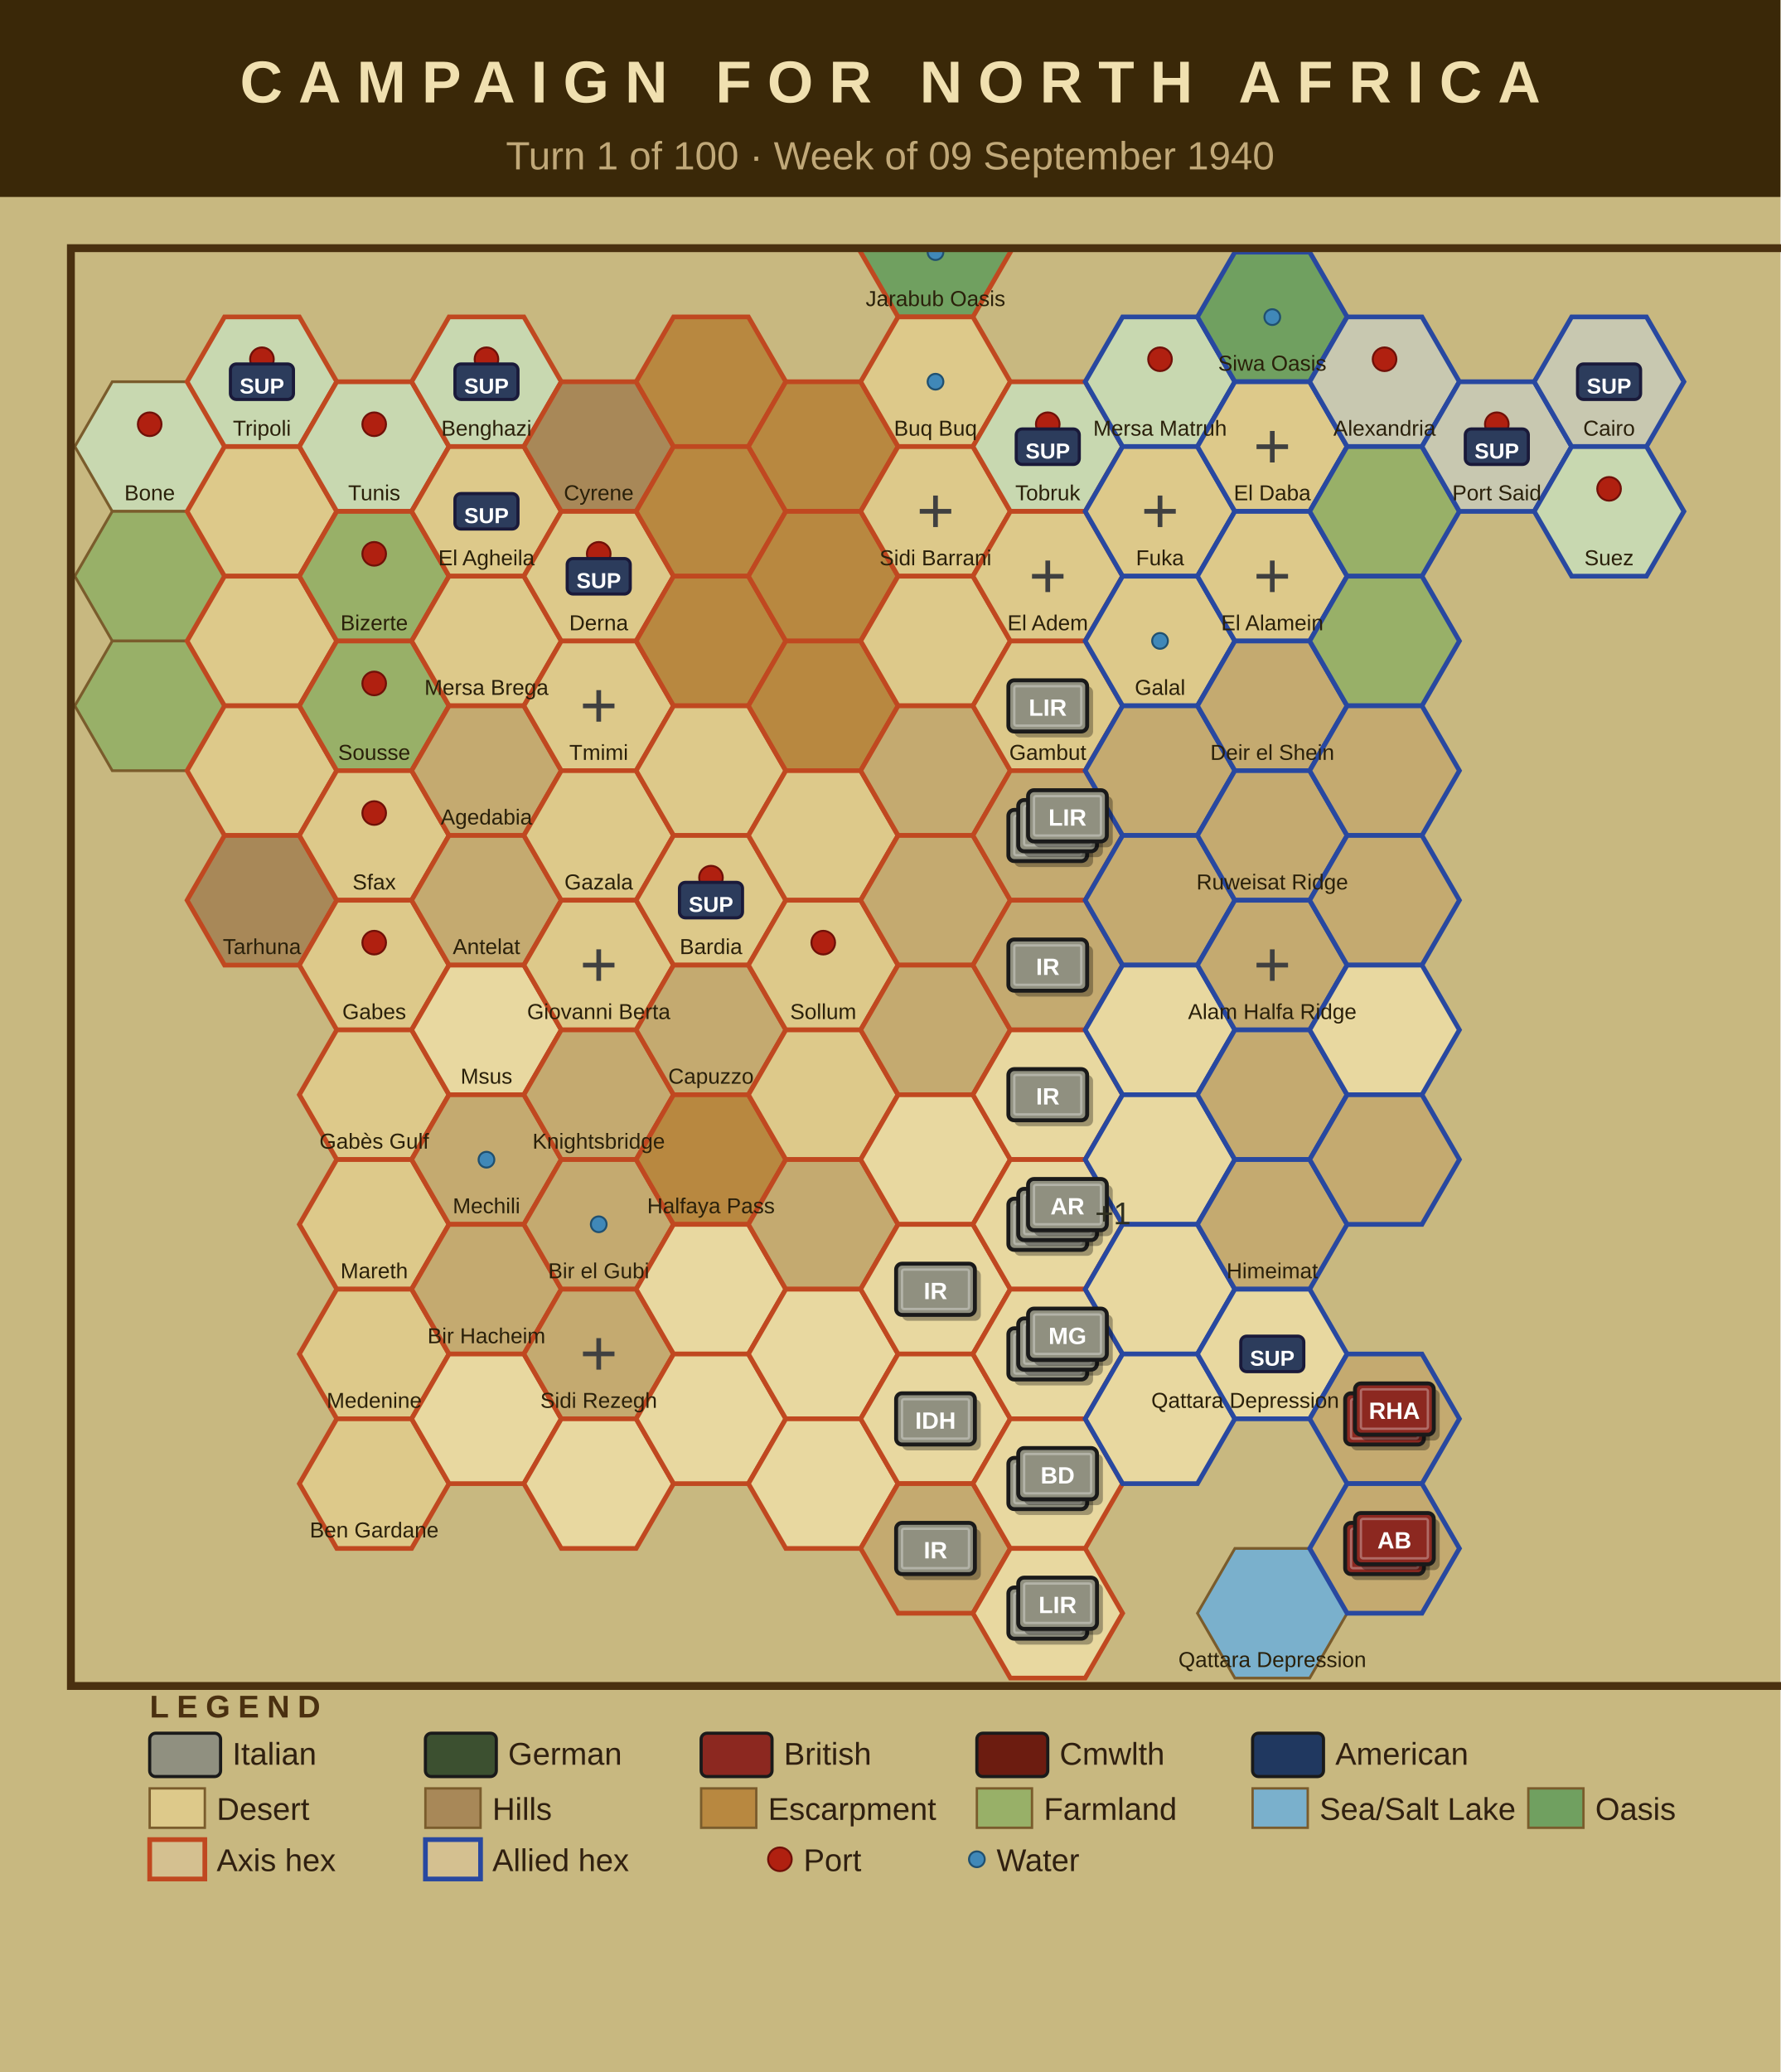
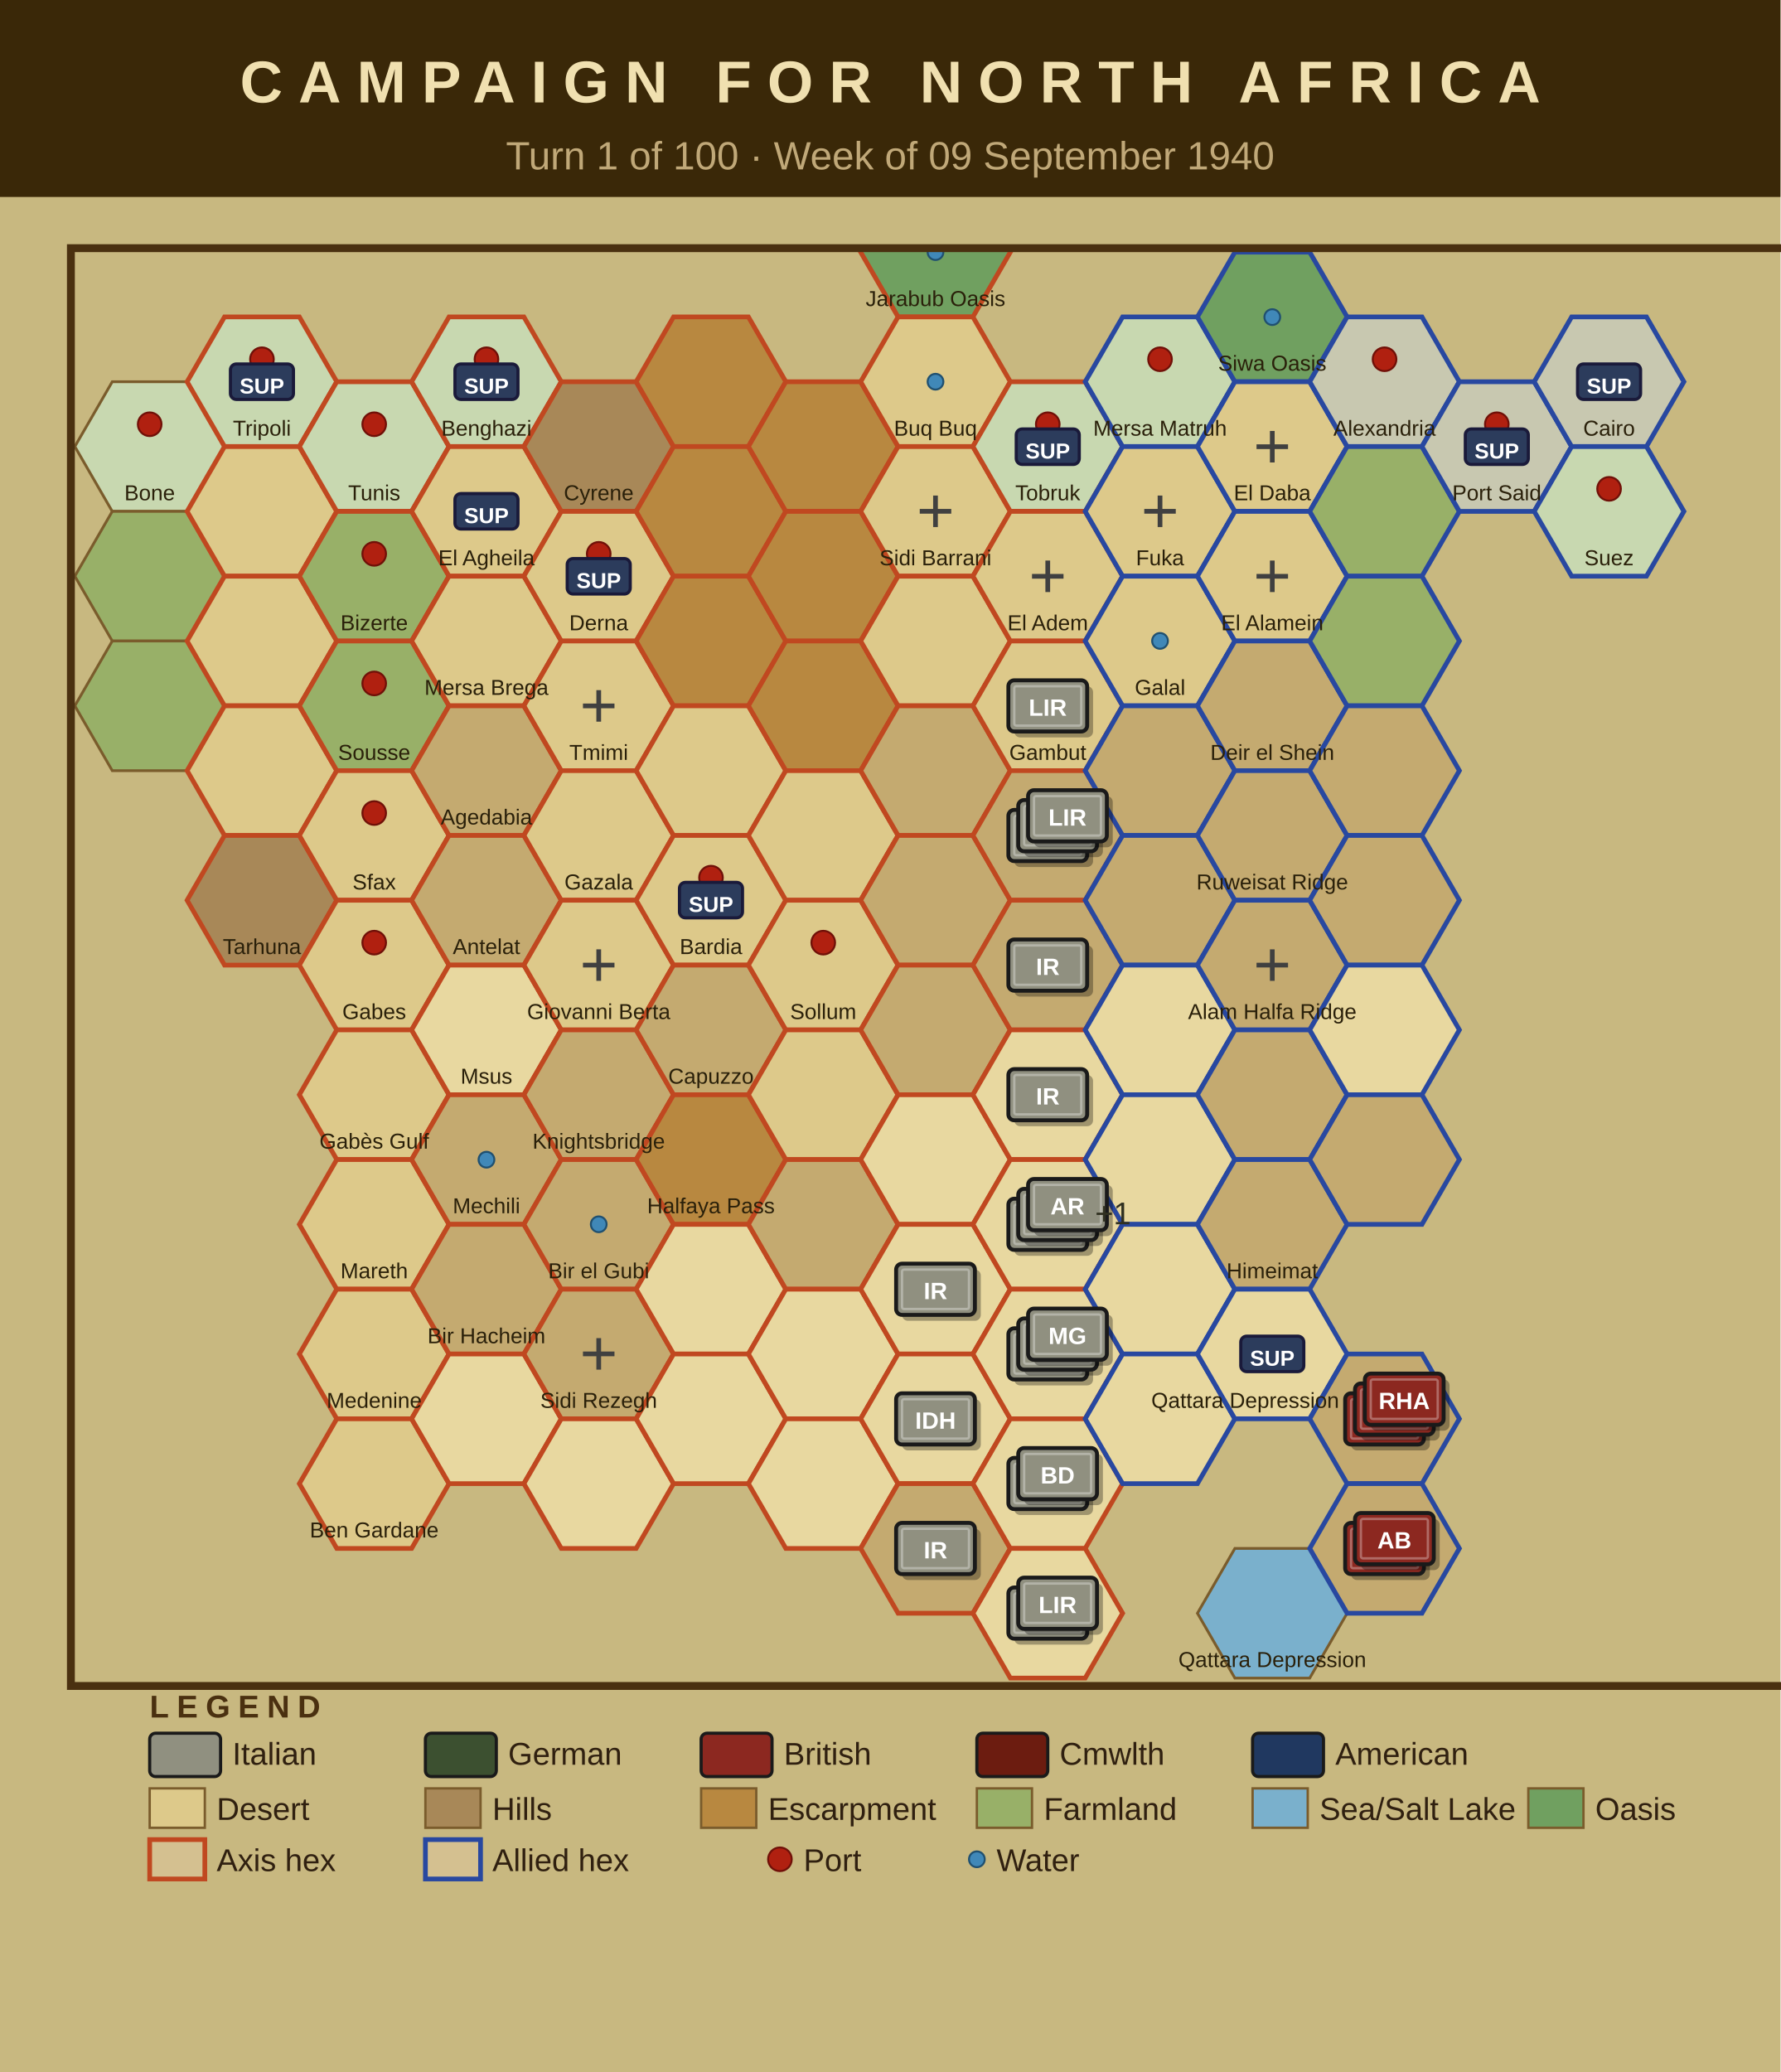
<svg xmlns="http://www.w3.org/2000/svg" width="452" height="526" font-family="Arial Narrow,Arial,Helvetica,sans-serif">
  <defs>
    <clipPath id="mc">
      <rect x="18.0" y="63.0" width="435.5" height="365.0" />
    </clipPath>
  </defs>
  <rect width="452" height="526" fill="#c8b880" />
  <rect x="0" y="0" width="452" height="50" fill="#3a2808" />
  <text x="226" y="26" text-anchor="middle" font-size="15" font-weight="bold" letter-spacing="4" fill="#f0e0b0">CAMPAIGN FOR NORTH AFRICA</text>
  <text x="226" y="43" text-anchor="middle" font-size="10" fill="#c0a878">Turn 1 of 100  ·  Week of 09 September 1940</text>
  <g id="tiles" clip-path="url(#mc)">
    <polygon points="57.00,113.36 47.50,129.82 28.50,129.82 19.00,113.36 28.50,96.91 47.50,96.91" fill="#c8d8b0" stroke="#7a5c2c" stroke-width="0.7" />
    <circle cx="38.0" cy="107.7" r="3" fill="#b02010" stroke="#701008" stroke-width="0.5" />
    <polygon points="57.00,146.27 47.50,162.73 28.50,162.73 19.00,146.27 28.50,129.82 47.50,129.82" fill="#98b068" stroke="#7a5c2c" stroke-width="0.7" />
    <polygon points="57.00,179.18 47.50,195.64 28.50,195.64 19.00,179.18 28.50,162.73 47.50,162.73" fill="#98b068" stroke="#7a5c2c" stroke-width="0.7" />
    <polygon points="85.50,96.91 76.00,113.36 57.00,113.36 47.50,96.91 57.00,80.45 76.00,80.45" fill="#c8d8b0" stroke="#c04820" stroke-width="1.2" />
    <circle cx="66.5" cy="91.2" r="3" fill="#b02010" stroke="#701008" stroke-width="0.5" />
    <polygon points="85.50,129.82 76.00,146.27 57.00,146.27 47.50,129.82 57.00,113.36 76.00,113.36" fill="#ddc98a" stroke="#c04820" stroke-width="1.2" />
    <polygon points="85.50,162.73 76.00,179.18 57.00,179.18 47.50,162.73 57.00,146.27 76.00,146.27" fill="#ddc98a" stroke="#c04820" stroke-width="1.2" />
    <polygon points="85.50,195.64 76.00,212.09 57.00,212.09 47.50,195.64 57.00,179.18 76.00,179.18" fill="#ddc98a" stroke="#c04820" stroke-width="1.2" />
    <polygon points="85.50,228.54 76.00,245.00 57.00,245.00 47.50,228.54 57.00,212.09 76.00,212.09" fill="#a88858" stroke="#c04820" stroke-width="1.2" />
    <polygon points="114.00,113.36 104.50,129.82 85.50,129.82 76.00,113.36 85.50,96.91 104.50,96.91" fill="#c8d8b0" stroke="#c04820" stroke-width="1.2" />
    <circle cx="95.0" cy="107.7" r="3" fill="#b02010" stroke="#701008" stroke-width="0.5" />
    <polygon points="114.00,146.27 104.50,162.73 85.50,162.73 76.00,146.27 85.50,129.82 104.50,129.82" fill="#98b068" stroke="#c04820" stroke-width="1.2" />
    <circle cx="95.0" cy="140.6" r="3" fill="#b02010" stroke="#701008" stroke-width="0.5" />
    <polygon points="114.00,179.18 104.50,195.64 85.50,195.64 76.00,179.18 85.50,162.73 104.50,162.73" fill="#98b068" stroke="#c04820" stroke-width="1.2" />
    <circle cx="95.0" cy="173.5" r="3" fill="#b02010" stroke="#701008" stroke-width="0.5" />
    <polygon points="114.00,212.09 104.50,228.54 85.50,228.54 76.00,212.09 85.50,195.64 104.50,195.64" fill="#ddc98a" stroke="#c04820" stroke-width="1.2" />
    <circle cx="95.0" cy="206.4" r="3" fill="#b02010" stroke="#701008" stroke-width="0.5" />
    <polygon points="114.00,245.00 104.50,261.45 85.50,261.45 76.00,245.00 85.50,228.54 104.50,228.54" fill="#ddc98a" stroke="#c04820" stroke-width="1.2" />
    <circle cx="95.0" cy="239.3" r="3" fill="#b02010" stroke="#701008" stroke-width="0.5" />
    <polygon points="114.00,277.91 104.50,294.36 85.50,294.36 76.00,277.91 85.50,261.45 104.50,261.45" fill="#ddc98a" stroke="#c04820" stroke-width="1.2" />
    <polygon points="114.00,310.82 104.50,327.27 85.50,327.27 76.00,310.82 85.50,294.36 104.50,294.36" fill="#ddc98a" stroke="#c04820" stroke-width="1.2" />
    <polygon points="114.00,343.73 104.50,360.18 85.50,360.18 76.00,343.73 85.50,327.27 104.50,327.27" fill="#ddc98a" stroke="#c04820" stroke-width="1.2" />
    <polygon points="114.00,376.64 104.50,393.09 85.50,393.09 76.00,376.64 85.50,360.18 104.50,360.18" fill="#ddc98a" stroke="#c04820" stroke-width="1.2" />
    <polygon points="142.50,96.91 133.00,113.36 114.00,113.36 104.50,96.91 114.00,80.45 133.00,80.45" fill="#c8d8b0" stroke="#c04820" stroke-width="1.2" />
    <circle cx="123.5" cy="91.2" r="3" fill="#b02010" stroke="#701008" stroke-width="0.5" />
    <polygon points="142.50,129.82 133.00,146.27 114.00,146.27 104.50,129.82 114.00,113.36 133.00,113.36" fill="#ddc98a" stroke="#c04820" stroke-width="1.2" />
    <polygon points="142.50,162.73 133.00,179.18 114.00,179.18 104.50,162.73 114.00,146.27 133.00,146.27" fill="#ddc98a" stroke="#c04820" stroke-width="1.2" />
    <polygon points="142.50,195.64 133.00,212.09 114.00,212.09 104.50,195.64 114.00,179.18 133.00,179.18" fill="#c4aa70" stroke="#c04820" stroke-width="1.2" />
    <polygon points="142.50,228.54 133.00,245.00 114.00,245.00 104.50,228.54 114.00,212.09 133.00,212.09" fill="#c4aa70" stroke="#c04820" stroke-width="1.2" />
    <polygon points="142.50,261.45 133.00,277.91 114.00,277.91 104.50,261.45 114.00,245.00 133.00,245.00" fill="#e8d8a0" stroke="#c04820" stroke-width="1.2" />
    <polygon points="142.50,294.36 133.00,310.82 114.00,310.82 104.50,294.36 114.00,277.91 133.00,277.91" fill="#c4aa70" stroke="#c04820" stroke-width="1.2" />
    <circle cx="123.5" cy="294.4" r="2" fill="#4088b8" stroke="#205070" stroke-width="0.5" />
    <polygon points="142.50,327.27 133.00,343.73 114.00,343.73 104.50,327.27 114.00,310.82 133.00,310.82" fill="#c4aa70" stroke="#c04820" stroke-width="1.2" />
    <polygon points="142.50,360.18 133.00,376.64 114.00,376.64 104.50,360.18 114.00,343.73 133.00,343.73" fill="#e8d8a0" stroke="#c04820" stroke-width="1.2" />
    <polygon points="171.00,113.36 161.50,129.82 142.50,129.82 133.00,113.36 142.50,96.91 161.50,96.91" fill="#a88858" stroke="#c04820" stroke-width="1.2" />
    <polygon points="171.00,146.27 161.50,162.73 142.50,162.73 133.00,146.27 142.50,129.82 161.50,129.82" fill="#ddc98a" stroke="#c04820" stroke-width="1.2" />
    <circle cx="152.0" cy="140.6" r="3" fill="#b02010" stroke="#701008" stroke-width="0.5" />
    <polygon points="171.00,179.18 161.50,195.64 142.50,195.64 133.00,179.18 142.50,162.73 161.50,162.73" fill="#ddc98a" stroke="#c04820" stroke-width="1.2" />
    <line x1="148.0" y1="179.2" x2="156.0" y2="179.2" stroke="#404040" stroke-width="1.2" />
    <line x1="152.0" y1="175.2" x2="152.0" y2="183.2" stroke="#404040" stroke-width="1.2" />
    <polygon points="171.00,212.09 161.50,228.54 142.50,228.54 133.00,212.09 142.50,195.64 161.50,195.64" fill="#ddc98a" stroke="#c04820" stroke-width="1.2" />
    <polygon points="171.00,245.00 161.50,261.45 142.50,261.45 133.00,245.00 142.50,228.54 161.50,228.54" fill="#ddc98a" stroke="#c04820" stroke-width="1.2" />
    <line x1="148.0" y1="245.0" x2="156.0" y2="245.0" stroke="#404040" stroke-width="1.2" />
    <line x1="152.0" y1="241.0" x2="152.0" y2="249.0" stroke="#404040" stroke-width="1.2" />
    <polygon points="171.00,277.91 161.50,294.36 142.50,294.36 133.00,277.91 142.50,261.45 161.50,261.45" fill="#c4aa70" stroke="#c04820" stroke-width="1.2" />
    <polygon points="171.00,310.82 161.50,327.27 142.50,327.27 133.00,310.82 142.50,294.36 161.50,294.36" fill="#c4aa70" stroke="#c04820" stroke-width="1.2" />
    <circle cx="152.0" cy="310.8" r="2" fill="#4088b8" stroke="#205070" stroke-width="0.5" />
    <polygon points="171.00,343.73 161.50,360.18 142.50,360.18 133.00,343.73 142.50,327.27 161.50,327.27" fill="#c4aa70" stroke="#c04820" stroke-width="1.2" />
    <line x1="148.0" y1="343.7" x2="156.0" y2="343.7" stroke="#404040" stroke-width="1.2" />
    <line x1="152.0" y1="339.7" x2="152.0" y2="347.7" stroke="#404040" stroke-width="1.2" />
    <polygon points="171.00,376.64 161.50,393.09 142.50,393.09 133.00,376.64 142.50,360.18 161.50,360.18" fill="#e8d8a0" stroke="#c04820" stroke-width="1.2" />
    <polygon points="199.50,96.91 190.00,113.36 171.00,113.36 161.50,96.91 171.00,80.45 190.00,80.45" fill="#b88840" stroke="#c04820" stroke-width="1.2" />
    <polygon points="199.50,129.82 190.00,146.27 171.00,146.27 161.50,129.82 171.00,113.36 190.00,113.36" fill="#b88840" stroke="#c04820" stroke-width="1.2" />
    <polygon points="199.50,162.73 190.00,179.18 171.00,179.18 161.50,162.73 171.00,146.27 190.00,146.27" fill="#b88840" stroke="#c04820" stroke-width="1.2" />
    <polygon points="199.50,195.64 190.00,212.09 171.00,212.09 161.50,195.64 171.00,179.18 190.00,179.18" fill="#ddc98a" stroke="#c04820" stroke-width="1.2" />
    <polygon points="199.50,228.54 190.00,245.00 171.00,245.00 161.50,228.54 171.00,212.09 190.00,212.09" fill="#ddc98a" stroke="#c04820" stroke-width="1.2" />
    <circle cx="180.5" cy="222.8" r="3" fill="#b02010" stroke="#701008" stroke-width="0.5" />
    <polygon points="199.50,261.45 190.00,277.91 171.00,277.91 161.50,261.45 171.00,245.00 190.00,245.00" fill="#c4aa70" stroke="#c04820" stroke-width="1.2" />
    <polygon points="199.50,294.36 190.00,310.82 171.00,310.82 161.50,294.36 171.00,277.91 190.00,277.91" fill="#b88840" stroke="#c04820" stroke-width="1.2" />
    <polygon points="199.50,327.27 190.00,343.73 171.00,343.73 161.50,327.27 171.00,310.82 190.00,310.82" fill="#e8d8a0" stroke="#c04820" stroke-width="1.2" />
    <polygon points="199.50,360.18 190.00,376.64 171.00,376.64 161.50,360.18 171.00,343.73 190.00,343.73" fill="#e8d8a0" stroke="#c04820" stroke-width="1.2" />
    <polygon points="228.00,113.36 218.50,129.82 199.50,129.82 190.00,113.36 199.50,96.91 218.50,96.91" fill="#b88840" stroke="#c04820" stroke-width="1.2" />
    <polygon points="228.00,146.27 218.50,162.73 199.50,162.73 190.00,146.27 199.50,129.82 218.50,129.82" fill="#b88840" stroke="#c04820" stroke-width="1.2" />
    <polygon points="228.00,179.18 218.50,195.64 199.50,195.64 190.00,179.18 199.50,162.73 218.50,162.73" fill="#b88840" stroke="#c04820" stroke-width="1.2" />
    <polygon points="228.00,212.09 218.50,228.54 199.50,228.54 190.00,212.09 199.50,195.64 218.50,195.64" fill="#ddc98a" stroke="#c04820" stroke-width="1.2" />
    <polygon points="228.00,245.00 218.50,261.45 199.50,261.45 190.00,245.00 199.50,228.54 218.50,228.54" fill="#ddc98a" stroke="#c04820" stroke-width="1.2" />
    <circle cx="209.0" cy="239.3" r="3" fill="#b02010" stroke="#701008" stroke-width="0.5" />
    <polygon points="228.00,277.91 218.50,294.36 199.50,294.36 190.00,277.91 199.50,261.45 218.50,261.45" fill="#ddc98a" stroke="#c04820" stroke-width="1.2" />
    <polygon points="228.00,310.82 218.50,327.27 199.50,327.27 190.00,310.82 199.50,294.36 218.50,294.36" fill="#c4aa70" stroke="#c04820" stroke-width="1.2" />
    <polygon points="228.00,343.73 218.50,360.18 199.50,360.18 190.00,343.73 199.50,327.27 218.50,327.27" fill="#e8d8a0" stroke="#c04820" stroke-width="1.2" />
    <polygon points="228.00,376.64 218.50,393.09 199.50,393.09 190.00,376.64 199.50,360.18 218.50,360.18" fill="#e8d8a0" stroke="#c04820" stroke-width="1.2" />
    <polygon points="256.50,64.00 247.00,80.45 228.00,80.45 218.50,64.00 228.00,47.55 247.00,47.55" fill="#70a060" stroke="#c04820" stroke-width="1.2" />
    <circle cx="237.5" cy="64.0" r="2" fill="#4088b8" stroke="#205070" stroke-width="0.5" />
    <polygon points="256.50,96.91 247.00,113.36 228.00,113.36 218.50,96.91 228.00,80.45 247.00,80.45" fill="#ddc98a" stroke="#c04820" stroke-width="1.2" />
    <circle cx="237.5" cy="96.9" r="2" fill="#4088b8" stroke="#205070" stroke-width="0.5" />
    <polygon points="256.50,129.82 247.00,146.27 228.00,146.27 218.50,129.82 228.00,113.36 247.00,113.36" fill="#ddc98a" stroke="#c04820" stroke-width="1.2" />
    <line x1="233.5" y1="129.8" x2="241.5" y2="129.8" stroke="#404040" stroke-width="1.2" />
    <line x1="237.5" y1="125.8" x2="237.5" y2="133.8" stroke="#404040" stroke-width="1.2" />
    <polygon points="256.50,162.73 247.00,179.18 228.00,179.18 218.50,162.73 228.00,146.27 247.00,146.27" fill="#ddc98a" stroke="#c04820" stroke-width="1.2" />
    <polygon points="256.50,195.64 247.00,212.09 228.00,212.09 218.50,195.64 228.00,179.18 247.00,179.18" fill="#c4aa70" stroke="#c04820" stroke-width="1.2" />
    <polygon points="256.50,228.54 247.00,245.00 228.00,245.00 218.50,228.54 228.00,212.09 247.00,212.09" fill="#c4aa70" stroke="#c04820" stroke-width="1.2" />
    <polygon points="256.50,261.45 247.00,277.91 228.00,277.91 218.50,261.45 228.00,245.00 247.00,245.00" fill="#c4aa70" stroke="#c04820" stroke-width="1.2" />
    <polygon points="256.50,294.36 247.00,310.82 228.00,310.82 218.50,294.36 228.00,277.91 247.00,277.91" fill="#e8d8a0" stroke="#c04820" stroke-width="1.2" />
    <polygon points="256.50,327.27 247.00,343.73 228.00,343.73 218.50,327.27 228.00,310.82 247.00,310.82" fill="#e8d8a0" stroke="#c04820" stroke-width="1.2" />
    <polygon points="256.50,360.18 247.00,376.64 228.00,376.64 218.50,360.18 228.00,343.73 247.00,343.73" fill="#e8d8a0" stroke="#c04820" stroke-width="1.2" />
    <polygon points="256.50,393.09 247.00,409.54 228.00,409.54 218.50,393.09 228.00,376.64 247.00,376.64" fill="#c4aa70" stroke="#c04820" stroke-width="1.2" />
    <polygon points="285.00,113.36 275.50,129.82 256.50,129.82 247.00,113.36 256.50,96.91 275.50,96.91" fill="#c8d8b0" stroke="#c04820" stroke-width="1.2" />
    <circle cx="266.0" cy="107.7" r="3" fill="#b02010" stroke="#701008" stroke-width="0.5" />
    <polygon points="285.00,146.27 275.50,162.73 256.50,162.73 247.00,146.27 256.50,129.82 275.50,129.82" fill="#ddc98a" stroke="#c04820" stroke-width="1.2" />
    <line x1="262.0" y1="146.3" x2="270.0" y2="146.3" stroke="#404040" stroke-width="1.2" />
    <line x1="266.0" y1="142.3" x2="266.0" y2="150.3" stroke="#404040" stroke-width="1.2" />
    <polygon points="285.00,179.18 275.50,195.64 256.50,195.64 247.00,179.18 256.50,162.73 275.50,162.73" fill="#ddc98a" stroke="#c04820" stroke-width="1.2" />
    <polygon points="285.00,212.09 275.50,228.54 256.50,228.54 247.00,212.09 256.50,195.64 275.50,195.64" fill="#c4aa70" stroke="#c04820" stroke-width="1.2" />
    <polygon points="285.00,245.00 275.50,261.45 256.50,261.45 247.00,245.00 256.50,228.54 275.50,228.54" fill="#c4aa70" stroke="#c04820" stroke-width="1.2" />
    <polygon points="285.00,277.91 275.50,294.36 256.50,294.36 247.00,277.91 256.50,261.45 275.50,261.45" fill="#e8d8a0" stroke="#c04820" stroke-width="1.2" />
    <polygon points="285.00,310.82 275.50,327.27 256.50,327.27 247.00,310.82 256.50,294.36 275.50,294.36" fill="#e8d8a0" stroke="#c04820" stroke-width="1.2" />
    <polygon points="285.00,343.73 275.50,360.18 256.50,360.18 247.00,343.73 256.50,327.27 275.50,327.27" fill="#e8d8a0" stroke="#c04820" stroke-width="1.2" />
    <polygon points="285.00,376.64 275.50,393.09 256.50,393.09 247.00,376.64 256.50,360.18 275.50,360.18" fill="#e8d8a0" stroke="#c04820" stroke-width="1.2" />
    <polygon points="285.00,409.54 275.50,426.00 256.50,426.00 247.00,409.54 256.50,393.09 275.50,393.09" fill="#e8d8a0" stroke="#c04820" stroke-width="1.2" />
    <polygon points="313.50,96.91 304.00,113.36 285.00,113.36 275.50,96.91 285.00,80.45 304.00,80.45" fill="#c8d8b0" stroke="#2848a0" stroke-width="1.2" />
    <circle cx="294.5" cy="91.2" r="3" fill="#b02010" stroke="#701008" stroke-width="0.5" />
    <polygon points="313.50,129.82 304.00,146.27 285.00,146.27 275.50,129.82 285.00,113.36 304.00,113.36" fill="#ddc98a" stroke="#2848a0" stroke-width="1.2" />
    <line x1="290.5" y1="129.8" x2="298.5" y2="129.8" stroke="#404040" stroke-width="1.2" />
    <line x1="294.5" y1="125.8" x2="294.5" y2="133.8" stroke="#404040" stroke-width="1.2" />
    <polygon points="313.50,162.73 304.00,179.18 285.00,179.18 275.50,162.73 285.00,146.27 304.00,146.27" fill="#ddc98a" stroke="#2848a0" stroke-width="1.2" />
    <circle cx="294.5" cy="162.7" r="2" fill="#4088b8" stroke="#205070" stroke-width="0.5" />
    <polygon points="313.50,195.64 304.00,212.09 285.00,212.09 275.50,195.64 285.00,179.18 304.00,179.18" fill="#c4aa70" stroke="#2848a0" stroke-width="1.2" />
    <polygon points="313.50,228.54 304.00,245.00 285.00,245.00 275.50,228.54 285.00,212.09 304.00,212.09" fill="#c4aa70" stroke="#2848a0" stroke-width="1.2" />
    <polygon points="313.50,261.45 304.00,277.91 285.00,277.91 275.50,261.45 285.00,245.00 304.00,245.00" fill="#e8d8a0" stroke="#2848a0" stroke-width="1.2" />
    <polygon points="313.50,294.36 304.00,310.82 285.00,310.82 275.50,294.36 285.00,277.91 304.00,277.91" fill="#e8d8a0" stroke="#2848a0" stroke-width="1.2" />
    <polygon points="313.50,327.27 304.00,343.73 285.00,343.73 275.50,327.27 285.00,310.82 304.00,310.82" fill="#e8d8a0" stroke="#2848a0" stroke-width="1.2" />
    <polygon points="313.50,360.18 304.00,376.64 285.00,376.64 275.50,360.18 285.00,343.73 304.00,343.73" fill="#e8d8a0" stroke="#2848a0" stroke-width="1.2" />
    <polygon points="342.00,80.45 332.50,96.91 313.50,96.91 304.00,80.45 313.50,64.00 332.50,64.00" fill="#70a060" stroke="#2848a0" stroke-width="1.2" />
    <circle cx="323.0" cy="80.5" r="2" fill="#4088b8" stroke="#205070" stroke-width="0.5" />
    <polygon points="342.00,113.36 332.50,129.82 313.50,129.82 304.00,113.36 313.50,96.91 332.50,96.91" fill="#ddc98a" stroke="#2848a0" stroke-width="1.2" />
    <line x1="319.0" y1="113.4" x2="327.0" y2="113.4" stroke="#404040" stroke-width="1.2" />
    <line x1="323.0" y1="109.4" x2="323.0" y2="117.4" stroke="#404040" stroke-width="1.2" />
    <polygon points="342.00,146.27 332.50,162.73 313.50,162.73 304.00,146.27 313.50,129.82 332.50,129.82" fill="#ddc98a" stroke="#2848a0" stroke-width="1.2" />
    <line x1="319.0" y1="146.3" x2="327.0" y2="146.3" stroke="#404040" stroke-width="1.2" />
    <line x1="323.0" y1="142.3" x2="323.0" y2="150.3" stroke="#404040" stroke-width="1.2" />
    <polygon points="342.00,179.18 332.50,195.64 313.50,195.64 304.00,179.18 313.50,162.73 332.50,162.73" fill="#c4aa70" stroke="#2848a0" stroke-width="1.2" />
    <polygon points="342.00,212.09 332.50,228.54 313.50,228.54 304.00,212.09 313.50,195.64 332.50,195.64" fill="#c4aa70" stroke="#2848a0" stroke-width="1.2" />
    <polygon points="342.00,245.00 332.50,261.45 313.50,261.45 304.00,245.00 313.50,228.54 332.50,228.54" fill="#c4aa70" stroke="#2848a0" stroke-width="1.2" />
    <line x1="319.0" y1="245.0" x2="327.0" y2="245.0" stroke="#404040" stroke-width="1.2" />
    <line x1="323.0" y1="241.0" x2="323.0" y2="249.0" stroke="#404040" stroke-width="1.2" />
    <polygon points="342.00,277.91 332.50,294.36 313.50,294.36 304.00,277.91 313.50,261.45 332.50,261.45" fill="#c4aa70" stroke="#2848a0" stroke-width="1.2" />
    <polygon points="342.00,310.82 332.50,327.27 313.50,327.27 304.00,310.82 313.50,294.36 332.50,294.36" fill="#c4aa70" stroke="#2848a0" stroke-width="1.2" />
    <polygon points="342.00,343.73 332.50,360.18 313.50,360.18 304.00,343.73 313.50,327.27 332.50,327.27" fill="#e8d8a0" stroke="#2848a0" stroke-width="1.2" />
    <polygon points="342.00,409.54 332.50,426.00 313.50,426.00 304.00,409.54 313.50,393.09 332.50,393.09" fill="#7ab0cc" stroke="#7a5c2c" stroke-width="0.7" />
    <polygon points="370.50,96.91 361.00,113.36 342.00,113.36 332.50,96.91 342.00,80.45 361.00,80.45" fill="#c8c8b0" stroke="#2848a0" stroke-width="1.2" />
    <circle cx="351.5" cy="91.2" r="3" fill="#b02010" stroke="#701008" stroke-width="0.5" />
    <polygon points="370.50,129.82 361.00,146.27 342.00,146.27 332.50,129.82 342.00,113.36 361.00,113.36" fill="#98b068" stroke="#2848a0" stroke-width="1.2" />
    <polygon points="370.50,162.73 361.00,179.18 342.00,179.18 332.50,162.73 342.00,146.27 361.00,146.27" fill="#98b068" stroke="#2848a0" stroke-width="1.2" />
    <polygon points="370.50,195.64 361.00,212.09 342.00,212.09 332.50,195.64 342.00,179.18 361.00,179.18" fill="#c4aa70" stroke="#2848a0" stroke-width="1.2" />
    <polygon points="370.50,228.54 361.00,245.00 342.00,245.00 332.50,228.54 342.00,212.09 361.00,212.09" fill="#c4aa70" stroke="#2848a0" stroke-width="1.2" />
    <polygon points="370.50,261.45 361.00,277.91 342.00,277.91 332.50,261.45 342.00,245.00 361.00,245.00" fill="#e8d8a0" stroke="#2848a0" stroke-width="1.2" />
    <polygon points="370.50,294.36 361.00,310.82 342.00,310.82 332.50,294.36 342.00,277.91 361.00,277.91" fill="#c4aa70" stroke="#2848a0" stroke-width="1.2" />
    <polygon points="370.50,360.18 361.00,376.64 342.00,376.64 332.50,360.18 342.00,343.73 361.00,343.73" fill="#c4aa70" stroke="#2848a0" stroke-width="1.2" />
    <polygon points="370.50,393.09 361.00,409.54 342.00,409.54 332.50,393.09 342.00,376.64 361.00,376.64" fill="#c4aa70" stroke="#2848a0" stroke-width="1.2" />
    <polygon points="399.00,113.36 389.50,129.82 370.50,129.82 361.00,113.36 370.50,96.91 389.50,96.91" fill="#c8c8b0" stroke="#2848a0" stroke-width="1.2" />
    <circle cx="380.0" cy="107.7" r="3" fill="#b02010" stroke="#701008" stroke-width="0.5" />
    <polygon points="427.50,96.91 418.00,113.36 399.00,113.36 389.50,96.91 399.00,80.45 418.00,80.45" fill="#c8c8b0" stroke="#2848a0" stroke-width="1.2" />
    <circle cx="408.5" cy="96.9" r="2" fill="#4088b8" stroke="#205070" stroke-width="0.5" />
    <polygon points="427.50,129.82 418.00,146.27 399.00,146.27 389.50,129.82 399.00,113.36 418.00,113.36" fill="#c8d8b0" stroke="#2848a0" stroke-width="1.2" />
    <circle cx="408.5" cy="124.1" r="3" fill="#b02010" stroke="#701008" stroke-width="0.5" />
  </g>
  <g id="names" clip-path="url(#mc)" font-size="5.5" fill="#2a200a" text-anchor="middle">
    <text x="38.0" y="127.0">Bone</text>
    <text x="66.5" y="110.6">Tripoli</text>
    <text x="66.5" y="242.2">Tarhuna</text>
    <text x="95.0" y="127.0">Tunis</text>
    <text x="95.0" y="160.0">Bizerte</text>
    <text x="95.0" y="192.9">Sousse</text>
    <text x="95.0" y="225.8">Sfax</text>
    <text x="95.0" y="258.7">Gabes</text>
    <text x="95.0" y="291.6">Gabès Gulf</text>
    <text x="95.0" y="324.5">Mareth</text>
    <text x="95.0" y="357.4">Medenine</text>
    <text x="95.0" y="390.3">Ben Gardane</text>
    <text x="123.5" y="110.6">Benghazi</text>
    <text x="123.5" y="143.5">El Agheila</text>
    <text x="123.5" y="176.4">Mersa Brega</text>
    <text x="123.5" y="209.3">Agedabia</text>
    <text x="123.5" y="242.2">Antelat</text>
    <text x="123.5" y="275.1">Msus</text>
    <text x="123.5" y="308.0">Mechili</text>
    <text x="123.5" y="341.0">Bir Hacheim</text>
    <text x="152.0" y="127.0">Cyrene</text>
    <text x="152.0" y="160.0">Derna</text>
    <text x="152.0" y="192.9">Tmimi</text>
    <text x="152.0" y="225.8">Gazala</text>
    <text x="152.0" y="258.7">Giovanni Berta</text>
    <text x="152.0" y="291.6">Knightsbridge</text>
    <text x="152.0" y="324.5">Bir el Gubi</text>
    <text x="152.0" y="357.4">Sidi Rezegh</text>
    <text x="180.5" y="242.2">Bardia</text>
    <text x="180.5" y="275.1">Capuzzo</text>
    <text x="180.5" y="308.0">Halfaya Pass</text>
    <text x="209.0" y="258.7">Sollum</text>
    <text x="237.5" y="77.7">Jarabub Oasis</text>
    <text x="237.5" y="110.6">Buq Buq</text>
    <text x="237.5" y="143.5">Sidi Barrani</text>
    <text x="266.0" y="127.0">Tobruk</text>
    <text x="266.0" y="160.0">El Adem</text>
    <text x="266.0" y="192.9">Gambut</text>
    <text x="294.5" y="110.6">Mersa Matruh</text>
    <text x="294.5" y="143.5">Fuka</text>
    <text x="294.5" y="176.4">Galal</text>
    <text x="323.0" y="94.1">Siwa Oasis</text>
    <text x="323.0" y="127.0">El Daba</text>
    <text x="323.0" y="160.0">El Alamein</text>
    <text x="323.0" y="192.9">Deir el Shein</text>
    <text x="323.0" y="225.8">Ruweisat Ridge</text>
    <text x="323.0" y="258.7">Alam Halfa Ridge</text>
    <text x="323.0" y="324.5">Himeimat</text>
    <text x="323.0" y="357.4">Qattara Depression edge</text>
    <text x="323.0" y="423.2">Qattara Depression</text>
    <text x="351.5" y="110.6">Alexandria</text>
    <text x="380.0" y="127.0">Port Said</text>
    <text x="408.5" y="110.6">Cairo</text>
    <text x="408.5" y="143.5">Suez</text>
  </g>
  <g id="depots" clip-path="url(#mc)">
    <rect x="58.5" y="92.4" width="16" height="9" rx="1.5" fill="#2c3c5c" stroke="#1a1a3a" stroke-width="0.8" />
    <text x="66.5" y="99.9" text-anchor="middle" font-size="5.5" font-weight="bold" fill="#ffffff">SUP</text>
    <rect x="115.5" y="92.4" width="16" height="9" rx="1.5" fill="#2c3c5c" stroke="#1a1a3a" stroke-width="0.8" />
    <text x="123.5" y="99.9" text-anchor="middle" font-size="5.5" font-weight="bold" fill="#ffffff">SUP</text>
    <rect x="172.5" y="224.0" width="16" height="9" rx="1.5" fill="#2c3c5c" stroke="#1a1a3a" stroke-width="0.8" />
    <text x="180.5" y="231.5" text-anchor="middle" font-size="5.5" font-weight="bold" fill="#ffffff">SUP</text>
    <rect x="144.0" y="141.8" width="16" height="9" rx="1.5" fill="#2c3c5c" stroke="#1a1a3a" stroke-width="0.8" />
    <text x="152.0" y="149.3" text-anchor="middle" font-size="5.5" font-weight="bold" fill="#ffffff">SUP</text>
    <rect x="115.5" y="125.3" width="16" height="9" rx="1.5" fill="#2c3c5c" stroke="#1a1a3a" stroke-width="0.8" />
    <text x="123.5" y="132.8" text-anchor="middle" font-size="5.5" font-weight="bold" fill="#ffffff">SUP</text>
    <rect x="400.5" y="92.4" width="16" height="9" rx="1.5" fill="#2c3c5c" stroke="#1a1a3a" stroke-width="0.8" />
    <text x="408.5" y="99.9" text-anchor="middle" font-size="5.5" font-weight="bold" fill="#ffffff">SUP</text>
    <rect x="372.0" y="108.9" width="16" height="9" rx="1.5" fill="#2c3c5c" stroke="#1a1a3a" stroke-width="0.8" />
    <text x="380.0" y="116.4" text-anchor="middle" font-size="5.5" font-weight="bold" fill="#ffffff">SUP</text>
    <rect x="315.0" y="339.2" width="16" height="9" rx="1.5" fill="#2c3c5c" stroke="#1a1a3a" stroke-width="0.8" />
    <text x="323.0" y="346.7" text-anchor="middle" font-size="5.5" font-weight="bold" fill="#ffffff">SUP</text>
    <rect x="258.0" y="108.9" width="16" height="9" rx="1.5" fill="#2c3c5c" stroke="#1a1a3a" stroke-width="0.8" />
    <text x="266.0" y="116.4" text-anchor="middle" font-size="5.5" font-weight="bold" fill="#ffffff">SUP</text>
  </g>
  <g id="units" clip-path="url(#mc)">
    <rect x="257.5" y="305.8" width="20" height="13" rx="1.5" fill="#00000050" />
    <rect x="256.0" y="304.3" width="20" height="13" rx="1.5" fill="#909080" stroke="#1a1a1a" stroke-width="1" />
    <rect x="257.5" y="305.8" width="17" height="10" rx="0.5" fill="none" stroke="#ffffff50" stroke-width="0.6" />
    <text x="266.0" y="313.3" text-anchor="middle" font-size="6" font-weight="bold" fill="#ffffff">IAH</text>
    <rect x="260.0" y="303.3" width="20" height="13" rx="1.5" fill="#00000050" />
    <rect x="258.5" y="301.8" width="20" height="13" rx="1.5" fill="#909080" stroke="#1a1a1a" stroke-width="1" />
    <rect x="260.0" y="303.3" width="17" height="10" rx="0.5" fill="none" stroke="#ffffff50" stroke-width="0.6" />
    <text x="268.5" y="310.8" text-anchor="middle" font-size="6" font-weight="bold" fill="#ffffff">IDH</text>
    <rect x="262.5" y="300.8" width="20" height="13" rx="1.5" fill="#00000050" />
    <rect x="261.0" y="299.3" width="20" height="13" rx="1.5" fill="#909080" stroke="#1a1a1a" stroke-width="1" />
    <rect x="262.5" y="300.8" width="17" height="10" rx="0.5" fill="none" stroke="#ffffff50" stroke-width="0.6" />
    <text x="271.0" y="308.3" text-anchor="middle" font-size="6" font-weight="bold" fill="#ffffff">AR</text>
    <text x="278.0" y="310.8" font-size="8" fill="#303020">+1</text>
    <rect x="257.5" y="272.9" width="20" height="13" rx="1.5" fill="#00000050" />
    <rect x="256.0" y="271.4" width="20" height="13" rx="1.5" fill="#909080" stroke="#1a1a1a" stroke-width="1" />
    <rect x="257.5" y="272.9" width="17" height="10" rx="0.5" fill="none" stroke="#ffffff50" stroke-width="0.6" />
    <text x="266.0" y="280.4" text-anchor="middle" font-size="6" font-weight="bold" fill="#ffffff">IR</text>
    <rect x="257.5" y="207.1" width="20" height="13" rx="1.5" fill="#00000050" />
    <rect x="256.0" y="205.6" width="20" height="13" rx="1.5" fill="#909080" stroke="#1a1a1a" stroke-width="1" />
    <rect x="257.5" y="207.1" width="17" height="10" rx="0.5" fill="none" stroke="#ffffff50" stroke-width="0.6" />
    <text x="266.0" y="214.6" text-anchor="middle" font-size="6" font-weight="bold" fill="#ffffff">IR</text>
    <rect x="260.0" y="204.6" width="20" height="13" rx="1.5" fill="#00000050" />
    <rect x="258.5" y="203.1" width="20" height="13" rx="1.5" fill="#909080" stroke="#1a1a1a" stroke-width="1" />
    <rect x="260.0" y="204.6" width="17" height="10" rx="0.5" fill="none" stroke="#ffffff50" stroke-width="0.6" />
    <text x="268.5" y="212.1" text-anchor="middle" font-size="6" font-weight="bold" fill="#ffffff">LID</text>
    <rect x="262.5" y="202.1" width="20" height="13" rx="1.5" fill="#00000050" />
    <rect x="261.0" y="200.6" width="20" height="13" rx="1.5" fill="#909080" stroke="#1a1a1a" stroke-width="1" />
    <rect x="262.5" y="202.1" width="17" height="10" rx="0.5" fill="none" stroke="#ffffff50" stroke-width="0.6" />
    <text x="271.0" y="209.6" text-anchor="middle" font-size="6" font-weight="bold" fill="#ffffff">LIR</text>
    <rect x="257.5" y="338.7" width="20" height="13" rx="1.5" fill="#00000050" />
    <rect x="256.0" y="337.2" width="20" height="13" rx="1.5" fill="#909080" stroke="#1a1a1a" stroke-width="1" />
    <rect x="257.5" y="338.7" width="17" height="10" rx="0.5" fill="none" stroke="#ffffff50" stroke-width="0.6" />
    <text x="266.0" y="346.2" text-anchor="middle" font-size="6" font-weight="bold" fill="#ffffff">IDH</text>
    <rect x="260.0" y="336.2" width="20" height="13" rx="1.5" fill="#00000050" />
    <rect x="258.5" y="334.7" width="20" height="13" rx="1.5" fill="#909080" stroke="#1a1a1a" stroke-width="1" />
    <rect x="260.0" y="336.2" width="17" height="10" rx="0.5" fill="none" stroke="#ffffff50" stroke-width="0.6" />
    <text x="268.5" y="343.7" text-anchor="middle" font-size="6" font-weight="bold" fill="#ffffff">AR</text>
    <rect x="262.5" y="333.7" width="20" height="13" rx="1.5" fill="#00000050" />
    <rect x="261.0" y="332.2" width="20" height="13" rx="1.5" fill="#909080" stroke="#1a1a1a" stroke-width="1" />
    <rect x="262.5" y="333.7" width="17" height="10" rx="0.5" fill="none" stroke="#ffffff50" stroke-width="0.6" />
    <text x="271.0" y="341.2" text-anchor="middle" font-size="6" font-weight="bold" fill="#ffffff">MG</text>
    <rect x="257.5" y="240.0" width="20" height="13" rx="1.5" fill="#00000050" />
    <rect x="256.0" y="238.5" width="20" height="13" rx="1.5" fill="#909080" stroke="#1a1a1a" stroke-width="1" />
    <rect x="257.5" y="240.0" width="17" height="10" rx="0.5" fill="none" stroke="#ffffff50" stroke-width="0.6" />
    <text x="266.0" y="247.5" text-anchor="middle" font-size="6" font-weight="bold" fill="#ffffff">IR</text>
    <rect x="229.0" y="355.2" width="20" height="13" rx="1.5" fill="#00000050" />
    <rect x="227.5" y="353.7" width="20" height="13" rx="1.5" fill="#909080" stroke="#1a1a1a" stroke-width="1" />
    <rect x="229.0" y="355.2" width="17" height="10" rx="0.5" fill="none" stroke="#ffffff50" stroke-width="0.6" />
    <text x="237.5" y="362.7" text-anchor="middle" font-size="6" font-weight="bold" fill="#ffffff">IDH</text>
    <rect x="229.0" y="388.1" width="20" height="13" rx="1.5" fill="#00000050" />
    <rect x="227.5" y="386.6" width="20" height="13" rx="1.5" fill="#909080" stroke="#1a1a1a" stroke-width="1" />
    <rect x="229.0" y="388.1" width="17" height="10" rx="0.5" fill="none" stroke="#ffffff50" stroke-width="0.6" />
    <text x="237.5" y="395.6" text-anchor="middle" font-size="6" font-weight="bold" fill="#ffffff">IR</text>
    <rect x="229.0" y="322.3" width="20" height="13" rx="1.5" fill="#00000050" />
    <rect x="227.5" y="320.8" width="20" height="13" rx="1.5" fill="#909080" stroke="#1a1a1a" stroke-width="1" />
    <rect x="229.0" y="322.3" width="17" height="10" rx="0.5" fill="none" stroke="#ffffff50" stroke-width="0.6" />
    <text x="237.5" y="329.8" text-anchor="middle" font-size="6" font-weight="bold" fill="#ffffff">IR</text>
    <rect x="257.5" y="174.2" width="20" height="13" rx="1.5" fill="#00000050" />
    <rect x="256.0" y="172.7" width="20" height="13" rx="1.5" fill="#909080" stroke="#1a1a1a" stroke-width="1" />
    <rect x="257.5" y="174.2" width="17" height="10" rx="0.5" fill="none" stroke="#ffffff50" stroke-width="0.6" />
    <text x="266.0" y="181.7" text-anchor="middle" font-size="6" font-weight="bold" fill="#ffffff">LIR</text>
    <rect x="257.5" y="404.5" width="20" height="13" rx="1.5" fill="#00000050" />
    <rect x="256.0" y="403.0" width="20" height="13" rx="1.5" fill="#909080" stroke="#1a1a1a" stroke-width="1" />
    <rect x="257.5" y="404.5" width="17" height="10" rx="0.5" fill="none" stroke="#ffffff50" stroke-width="0.6" />
    <text x="266.0" y="412.0" text-anchor="middle" font-size="6" font-weight="bold" fill="#ffffff">LID</text>
    <rect x="260.0" y="402.0" width="20" height="13" rx="1.5" fill="#00000050" />
    <rect x="258.5" y="400.5" width="20" height="13" rx="1.5" fill="#909080" stroke="#1a1a1a" stroke-width="1" />
    <rect x="260.0" y="402.0" width="17" height="10" rx="0.5" fill="none" stroke="#ffffff50" stroke-width="0.6" />
    <text x="268.5" y="409.5" text-anchor="middle" font-size="6" font-weight="bold" fill="#ffffff">LIR</text>
    <rect x="257.5" y="371.6" width="20" height="13" rx="1.5" fill="#00000050" />
    <rect x="256.0" y="370.1" width="20" height="13" rx="1.5" fill="#909080" stroke="#1a1a1a" stroke-width="1" />
    <rect x="257.5" y="371.6" width="17" height="10" rx="0.5" fill="none" stroke="#ffffff50" stroke-width="0.6" />
    <text x="266.0" y="379.1" text-anchor="middle" font-size="6" font-weight="bold" fill="#ffffff">LIR</text>
    <rect x="260.0" y="369.1" width="20" height="13" rx="1.5" fill="#00000050" />
    <rect x="258.5" y="367.6" width="20" height="13" rx="1.5" fill="#909080" stroke="#1a1a1a" stroke-width="1" />
    <rect x="260.0" y="369.1" width="17" height="10" rx="0.5" fill="none" stroke="#ffffff50" stroke-width="0.6" />
    <text x="268.5" y="376.6" text-anchor="middle" font-size="6" font-weight="bold" fill="#ffffff">BD</text>
    <rect x="343.0" y="355.2" width="20" height="13" rx="1.5" fill="#00000050" />
    <rect x="341.5" y="353.7" width="20" height="13" rx="1.5" fill="#8c2820" stroke="#1a1a1a" stroke-width="1" />
    <rect x="343.0" y="355.2" width="17" height="10" rx="0.5" fill="none" stroke="#ffffff50" stroke-width="0.6" />
-     <text x="351.5" y="362.7" text-anchor="middle" font-size="6" font-weight="bold" fill="#ffffff">ADH</text>
+     <text x="351.5" y="362.7" text-anchor="middle" font-size="6" font-weight="bold" fill="#ffffff">WDF</text>
    <rect x="345.5" y="352.7" width="20" height="13" rx="1.5" fill="#00000050" />
    <rect x="344.0" y="351.2" width="20" height="13" rx="1.5" fill="#8c2820" stroke="#1a1a1a" stroke-width="1" />
    <rect x="345.5" y="352.7" width="17" height="10" rx="0.5" fill="none" stroke="#ffffff50" stroke-width="0.6" />
-     <text x="354.0" y="360.2" text-anchor="middle" font-size="6" font-weight="bold" fill="#ffffff">RHA</text>
+     <text x="354.0" y="360.2" text-anchor="middle" font-size="6" font-weight="bold" fill="#ffffff">ADH</text>
+     <rect x="348.0" y="350.2" width="20" height="13" rx="1.5" fill="#00000050" />
+     <rect x="346.5" y="348.7" width="20" height="13" rx="1.5" fill="#8c2820" stroke="#1a1a1a" stroke-width="1" />
+     <rect x="348.0" y="350.2" width="17" height="10" rx="0.5" fill="none" stroke="#ffffff50" stroke-width="0.6" />
+     <text x="356.5" y="357.7" text-anchor="middle" font-size="6" font-weight="bold" fill="#ffffff">RHA</text>
    <rect x="343.0" y="388.1" width="20" height="13" rx="1.5" fill="#00000050" />
    <rect x="341.5" y="386.6" width="20" height="13" rx="1.5" fill="#8c2820" stroke="#1a1a1a" stroke-width="1" />
    <rect x="343.0" y="388.1" width="17" height="10" rx="0.5" fill="none" stroke="#ffffff50" stroke-width="0.6" />
    <text x="351.5" y="395.6" text-anchor="middle" font-size="6" font-weight="bold" fill="#ffffff">AB</text>
    <rect x="345.5" y="385.6" width="20" height="13" rx="1.5" fill="#00000050" />
    <rect x="344.0" y="384.1" width="20" height="13" rx="1.5" fill="#8c2820" stroke="#1a1a1a" stroke-width="1" />
    <rect x="345.5" y="385.6" width="17" height="10" rx="0.5" fill="none" stroke="#ffffff50" stroke-width="0.6" />
    <text x="354.0" y="393.1" text-anchor="middle" font-size="6" font-weight="bold" fill="#ffffff">AB</text>
  </g>
  <rect x="18.0" y="63.0" width="435.5" height="365.0" fill="none" stroke="#4a3010" stroke-width="2" />
  <text x="38.0" y="436.0" font-size="8" font-weight="bold" letter-spacing="2" fill="#4a3010">LEGEND</text>
  <rect x="38.0" y="440.0" width="18" height="11" rx="1.5" fill="#909080" stroke="#1a1a1a" stroke-width="0.8" />
  <text x="59.0" y="448.0" font-size="8" fill="#302010">Italian</text>
  <rect x="108.0" y="440.0" width="18" height="11" rx="1.5" fill="#3c5030" stroke="#1a1a1a" stroke-width="0.8" />
  <text x="129.0" y="448.0" font-size="8" fill="#302010">German</text>
  <rect x="178.0" y="440.0" width="18" height="11" rx="1.5" fill="#8c2820" stroke="#1a1a1a" stroke-width="0.8" />
  <text x="199.0" y="448.0" font-size="8" fill="#302010">British</text>
  <rect x="248.0" y="440.0" width="18" height="11" rx="1.5" fill="#6c1c10" stroke="#1a1a1a" stroke-width="0.8" />
  <text x="269.0" y="448.0" font-size="8" fill="#302010">Cmwlth</text>
  <rect x="318.0" y="440.0" width="18" height="11" rx="1.5" fill="#203860" stroke="#1a1a1a" stroke-width="0.8" />
  <text x="339.0" y="448.0" font-size="8" fill="#302010">American</text>
  <rect x="38.0" y="454.0" width="14" height="10" fill="#ddc98a" stroke="#7a5c2c" stroke-width="0.6" />
  <text x="55.0" y="462.0" font-size="8" fill="#302010">Desert</text>
  <rect x="108.0" y="454.0" width="14" height="10" fill="#a88858" stroke="#7a5c2c" stroke-width="0.6" />
  <text x="125.0" y="462.0" font-size="8" fill="#302010">Hills</text>
  <rect x="178.0" y="454.0" width="14" height="10" fill="#b88840" stroke="#7a5c2c" stroke-width="0.6" />
  <text x="195.0" y="462.0" font-size="8" fill="#302010">Escarpment</text>
  <rect x="248.0" y="454.0" width="14" height="10" fill="#98b068" stroke="#7a5c2c" stroke-width="0.6" />
  <text x="265.0" y="462.0" font-size="8" fill="#302010">Farmland</text>
  <rect x="318.0" y="454.0" width="14" height="10" fill="#7ab0cc" stroke="#7a5c2c" stroke-width="0.6" />
  <text x="335.0" y="462.0" font-size="8" fill="#302010">Sea/Salt Lake</text>
  <rect x="388.0" y="454.0" width="14" height="10" fill="#70a060" stroke="#7a5c2c" stroke-width="0.6" />
  <text x="405.0" y="462.0" font-size="8" fill="#302010">Oasis</text>
  <rect x="38.0" y="467.0" width="14" height="10" fill="#d4c090" stroke="#c04820" stroke-width="1.2" />
  <text x="55.0" y="475.0" font-size="8" fill="#302010">Axis hex</text>
  <rect x="108.0" y="467.0" width="14" height="10" fill="#d4c090" stroke="#2848a0" stroke-width="1.2" />
  <text x="125.0" y="475.0" font-size="8" fill="#302010">Allied hex</text>
  <circle cx="198.0" cy="472.0" r="3" fill="#b02010" stroke="#701008" stroke-width="0.5" />
  <text x="204.0" y="475.0" font-size="8" fill="#302010">Port</text>
  <circle cx="248.0" cy="472.0" r="2" fill="#4088b8" stroke="#205070" stroke-width="0.5" />
  <text x="253.0" y="475.0" font-size="8" fill="#302010">Water</text>
</svg>
